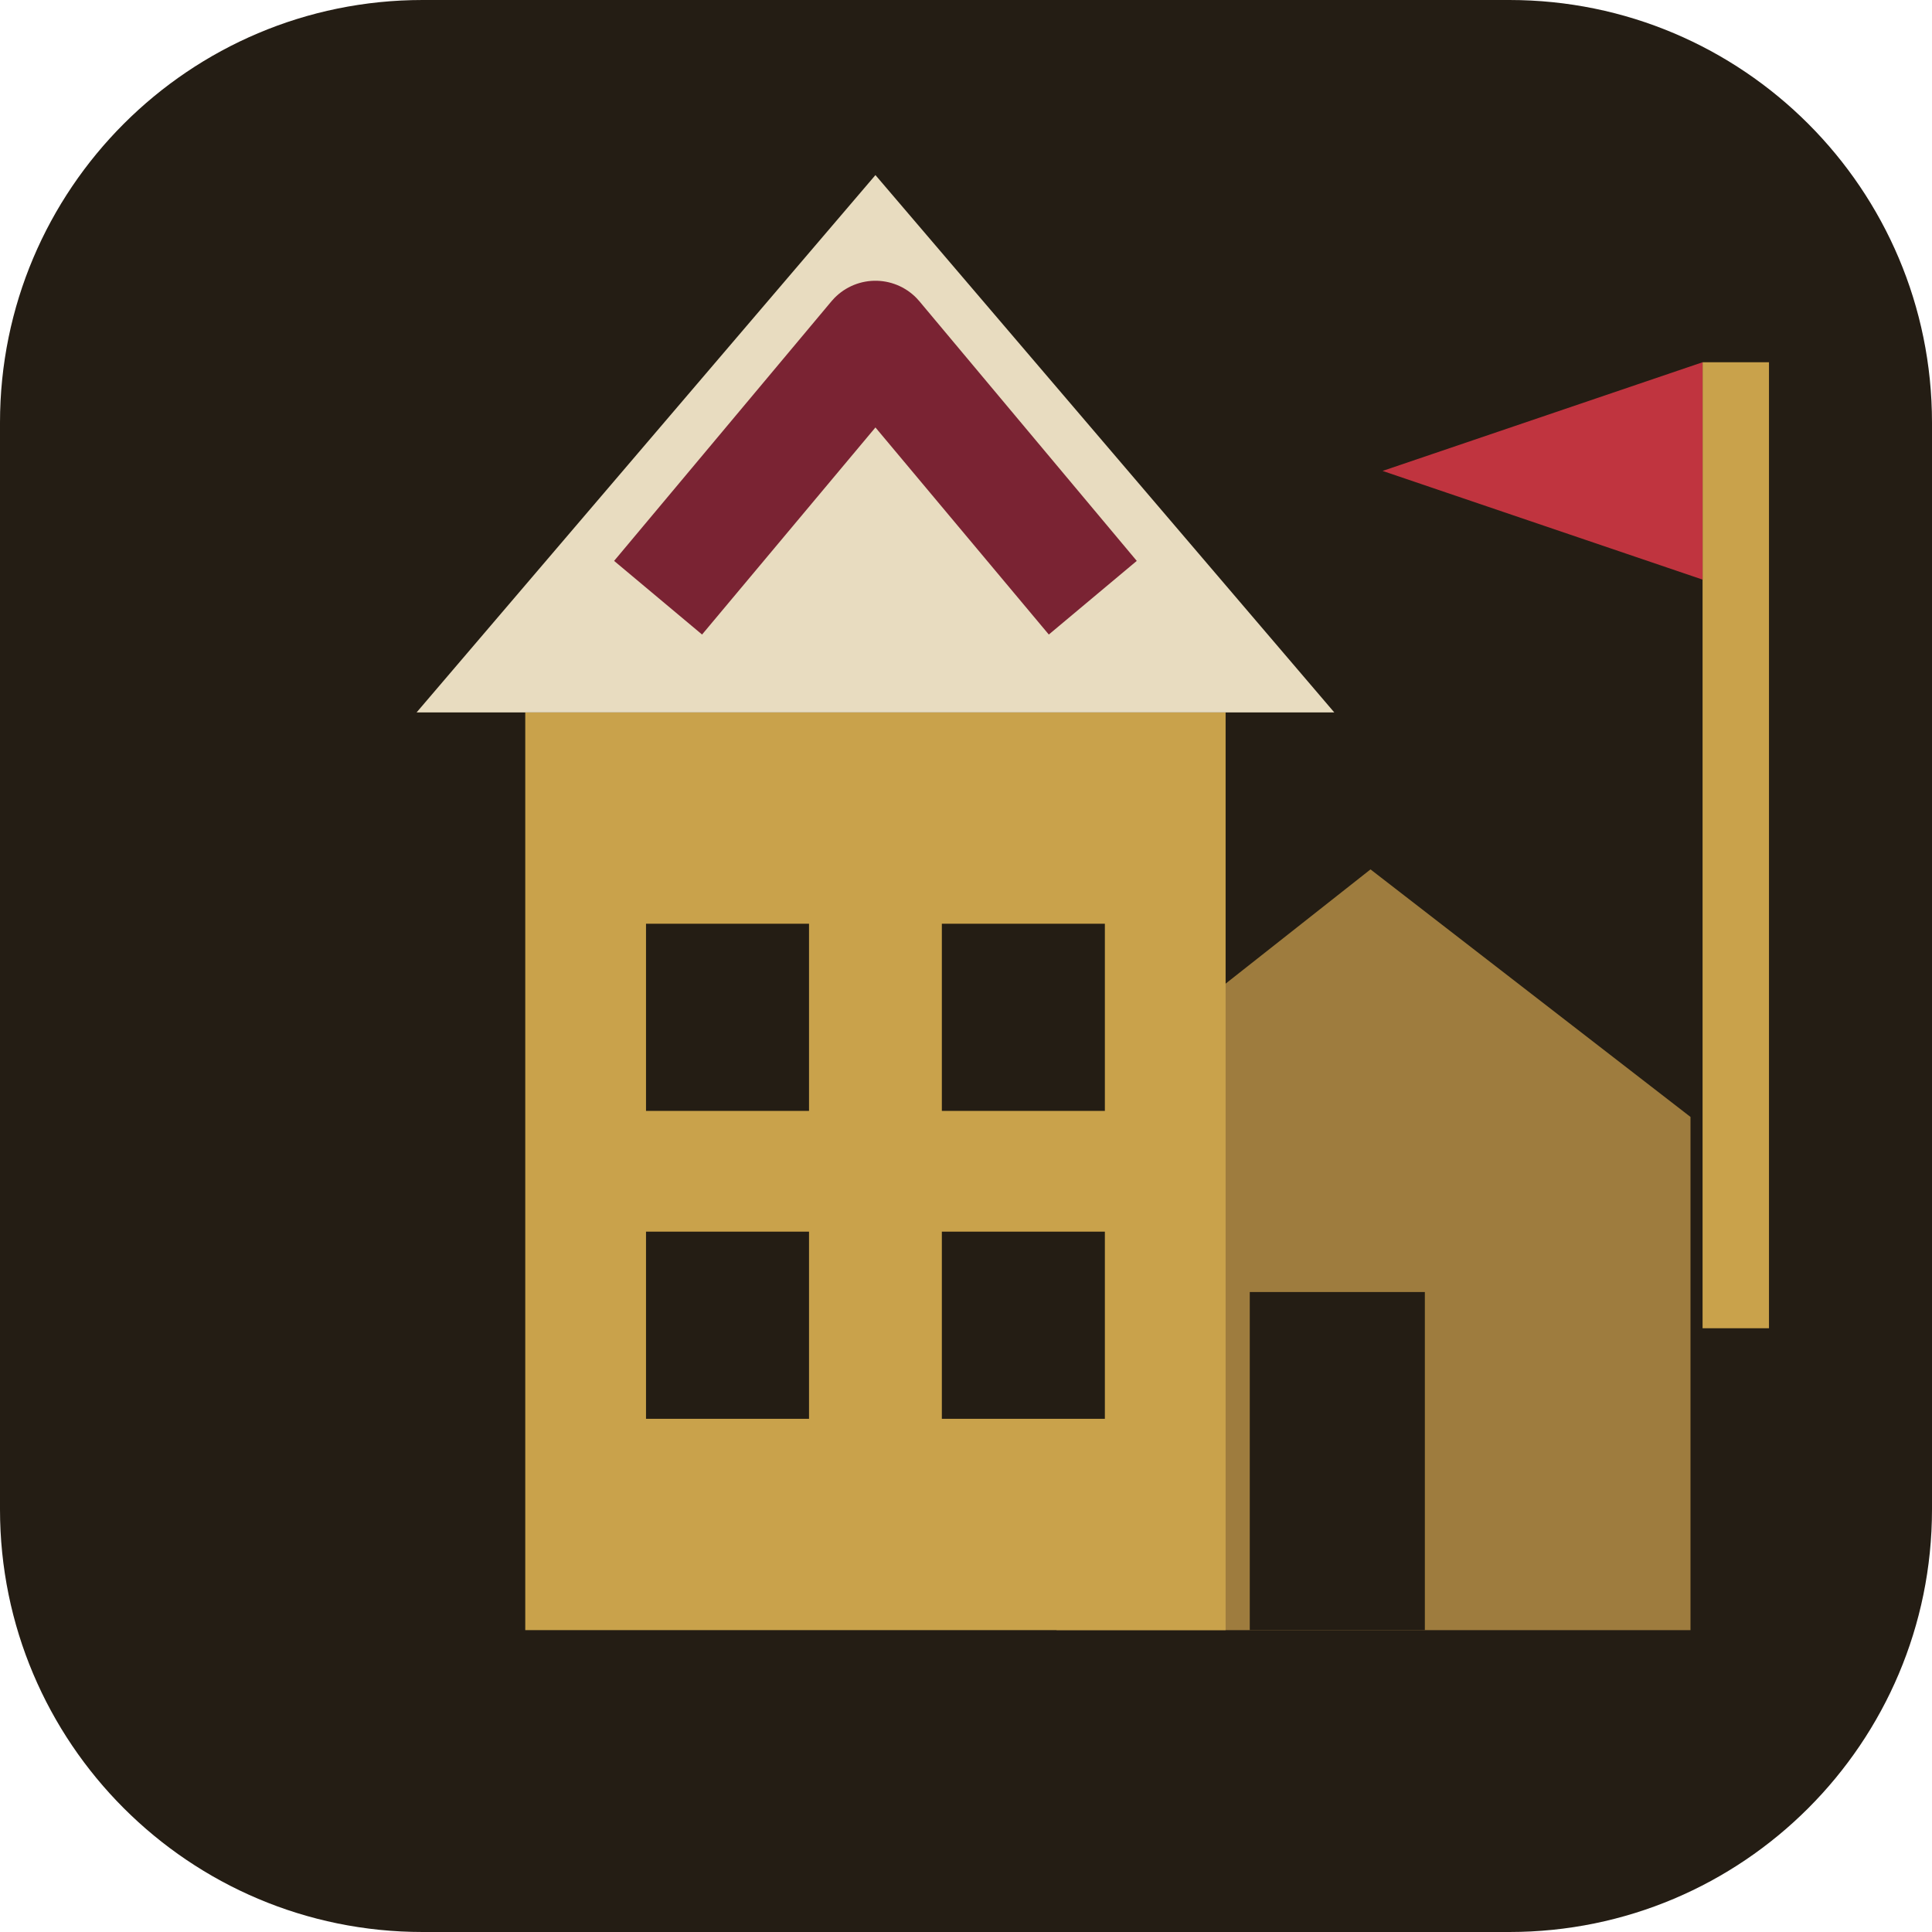
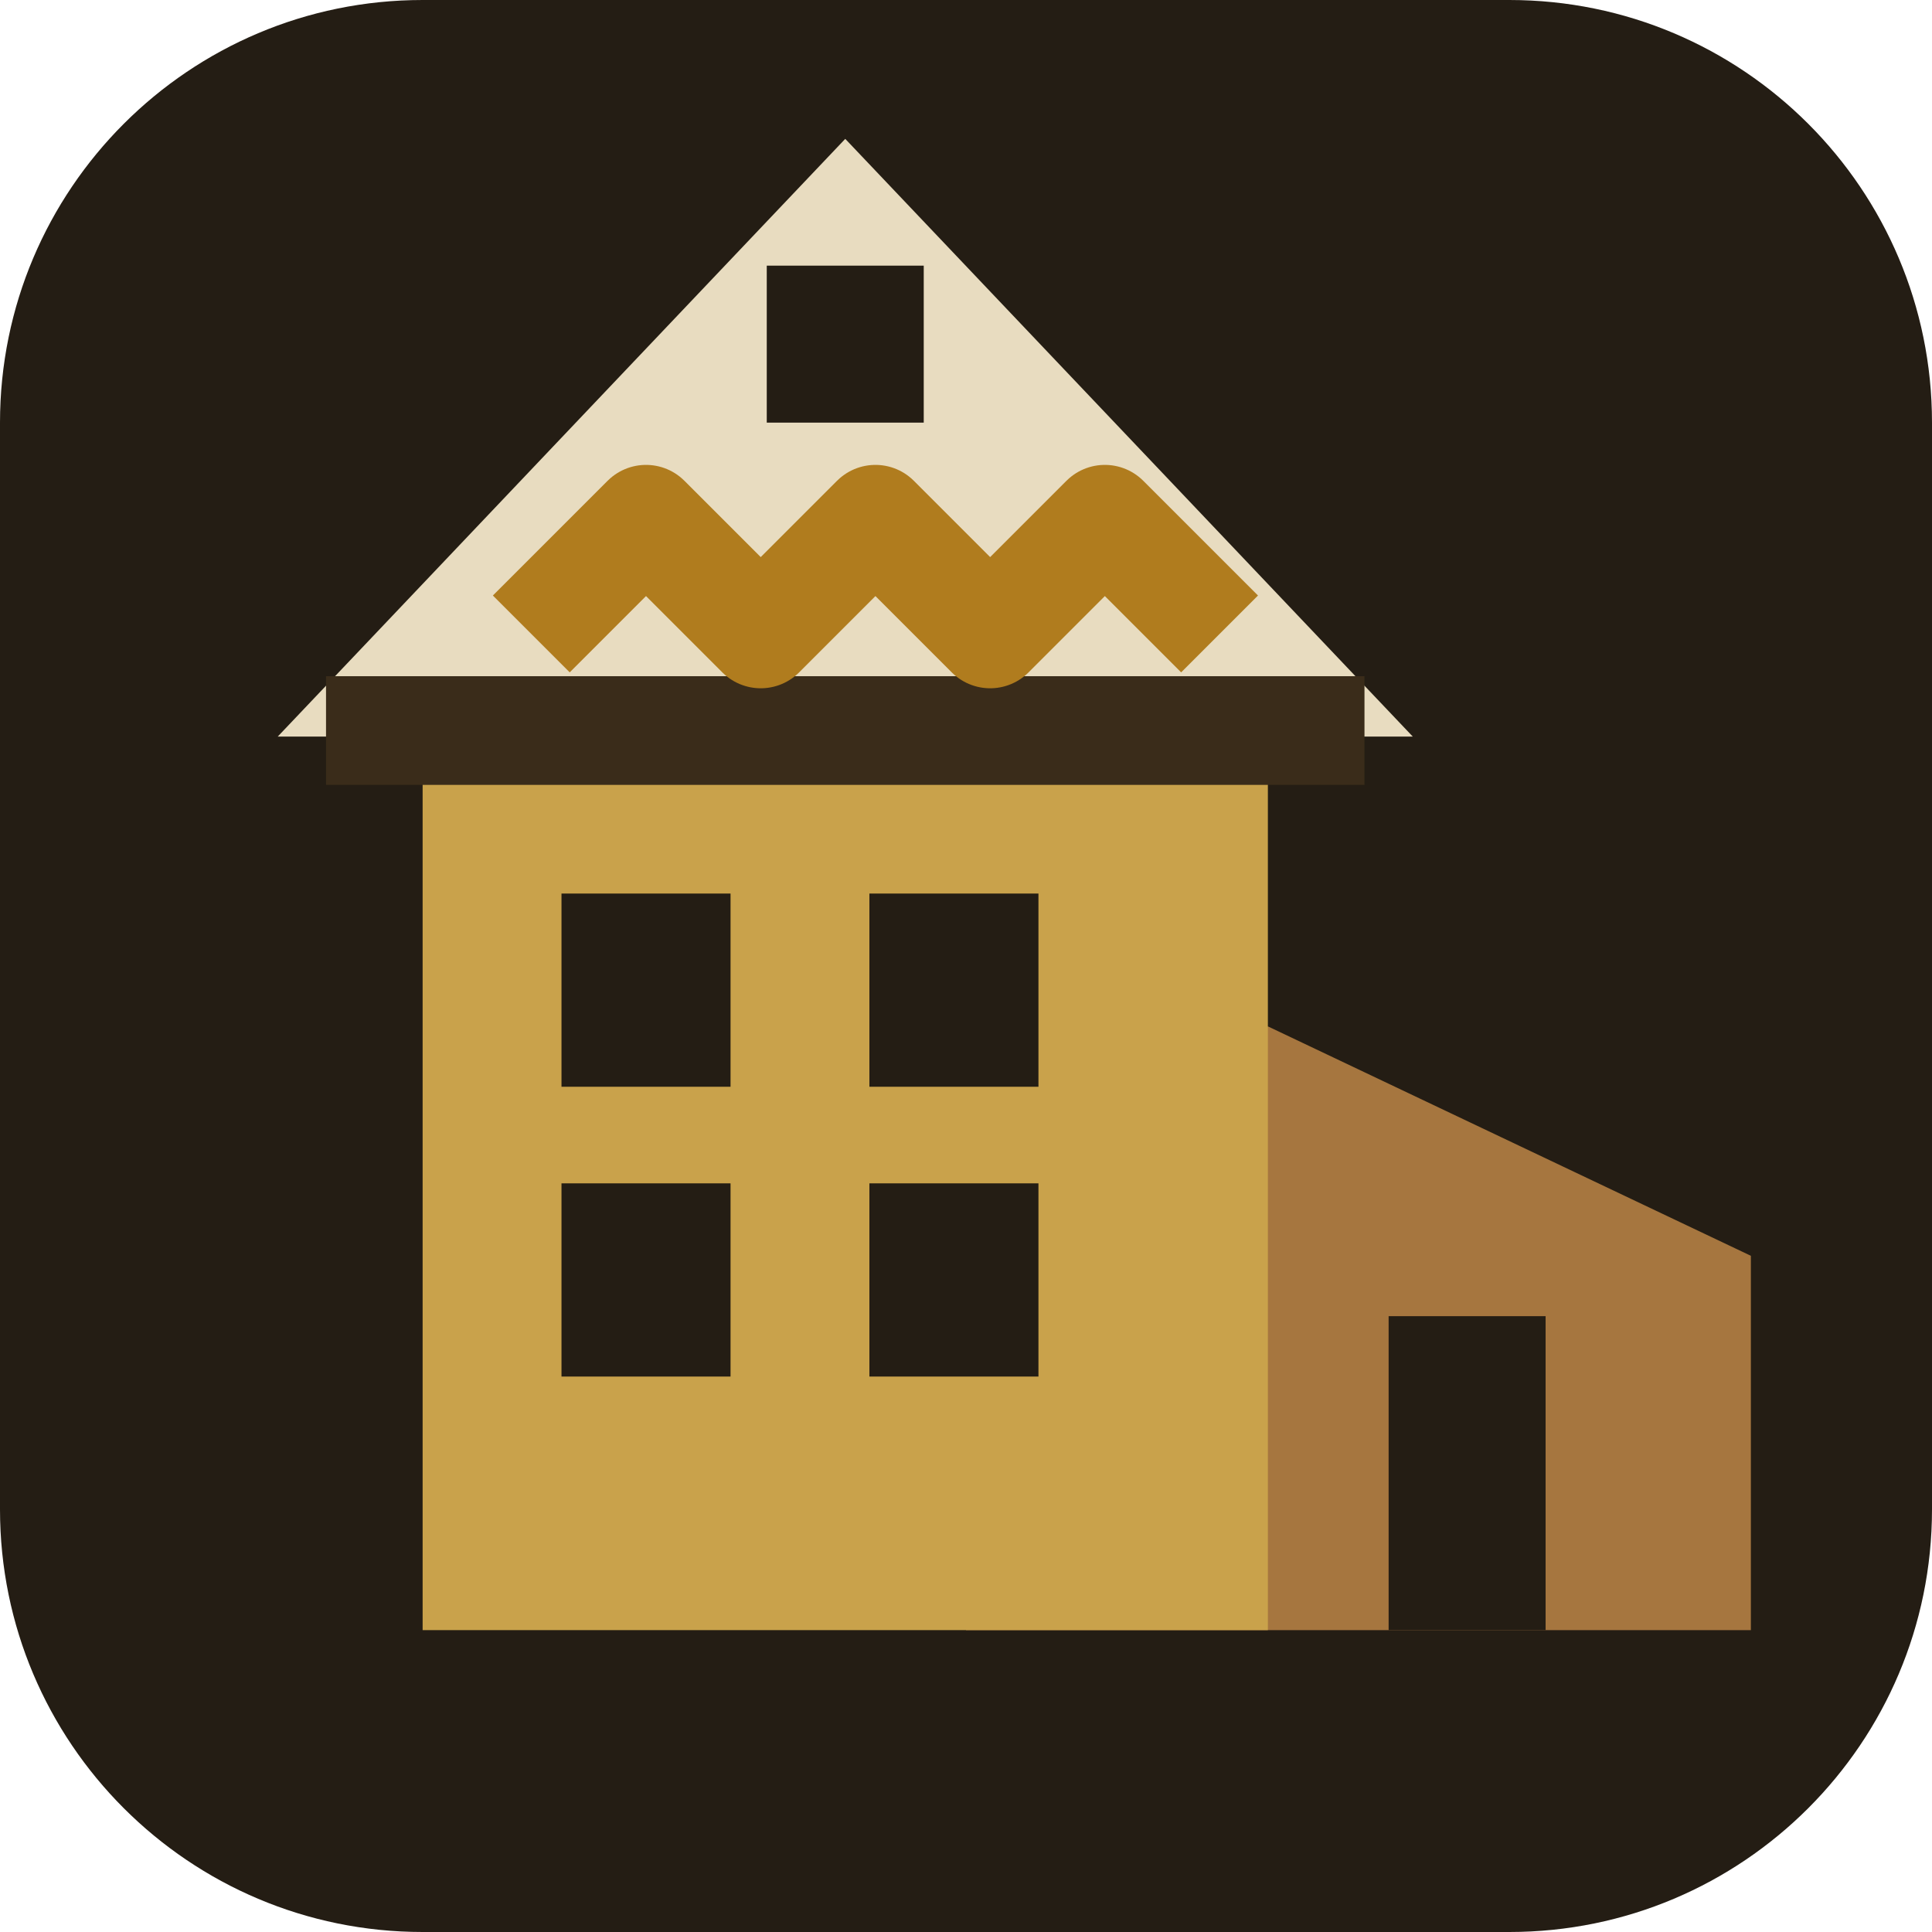
<svg xmlns="http://www.w3.org/2000/svg" viewBox="0 0 32 32">
  <rect width="32" height="32" rx="7" fill="#241D14" />
-   <path d="M17.5 27v-8.5l5.2-4.1 5.3 4.1V27Z" fill="#9E7C3E" />
-   <rect x="20.7" y="21.4" width="2.9" height="5.6" fill="#241D14" />
-   <rect x="8.7" y="11.8" width="11.6" height="15.2" fill="#C9A24B" />
-   <path d="M6.9 11.8 14.5 2.9 22.1 11.8Z" fill="#E8DCC0" />
-   <path d="M10.9 9.9 14.5 5.6 18.1 9.9" fill="none" stroke="#7A2333" stroke-width="1.9" stroke-linejoin="round" />
-   <rect x="28.2" y="6" width="1.1" height="16" fill="#C9A24B" />
-   <path d="M28.2 6 22.9 7.8 28.2 9.6Z" fill="#C0343F" />
+   <path d="M16 27v-6.2l5-3.8 8 3.8V27Z" fill="#A6763F" />
+   <rect x="23" y="21.8" width="2.6" height="5.2" fill="#241D14" />
+   <rect x="7" y="12.2" width="14" height="14.8" fill="#C9A24B" />
+   <path d="M4.6 12.2 14 2.3 23.4 12.2Z" fill="#E8DCC0" />
+   <rect x="5.4" y="11.2" width="17.2" height="1.8" fill="#3A2C1A" />
+   <rect x="12.7" y="4.4" width="2.6" height="2.6" fill="#241D14" />
+   <path d="M8.8 10.5 10.7 8.6 12.6 10.5 14.5 8.6 16.4 10.5 18.3 8.6 20.2 10.5" fill="none" stroke="#B07C1E" stroke-width="1.8" stroke-linejoin="round" />
  <g fill="#241D14">
-     <rect x="10.7" y="15.3" width="2.7" height="3.1" />
-     <rect x="15.6" y="15.3" width="2.7" height="3.1" />
-     <rect x="10.7" y="20.4" width="2.7" height="3.1" />
-     <rect x="15.6" y="20.4" width="2.7" height="3.1" />
+     <rect x="9.3" y="14.8" width="2.8" height="3.2" />
+     <rect x="14.4" y="14.8" width="2.8" height="3.2" />
+     <rect x="9.3" y="19.6" width="2.8" height="3.2" />
+     <rect x="14.4" y="19.6" width="2.8" height="3.2" />
  </g>
</svg>
